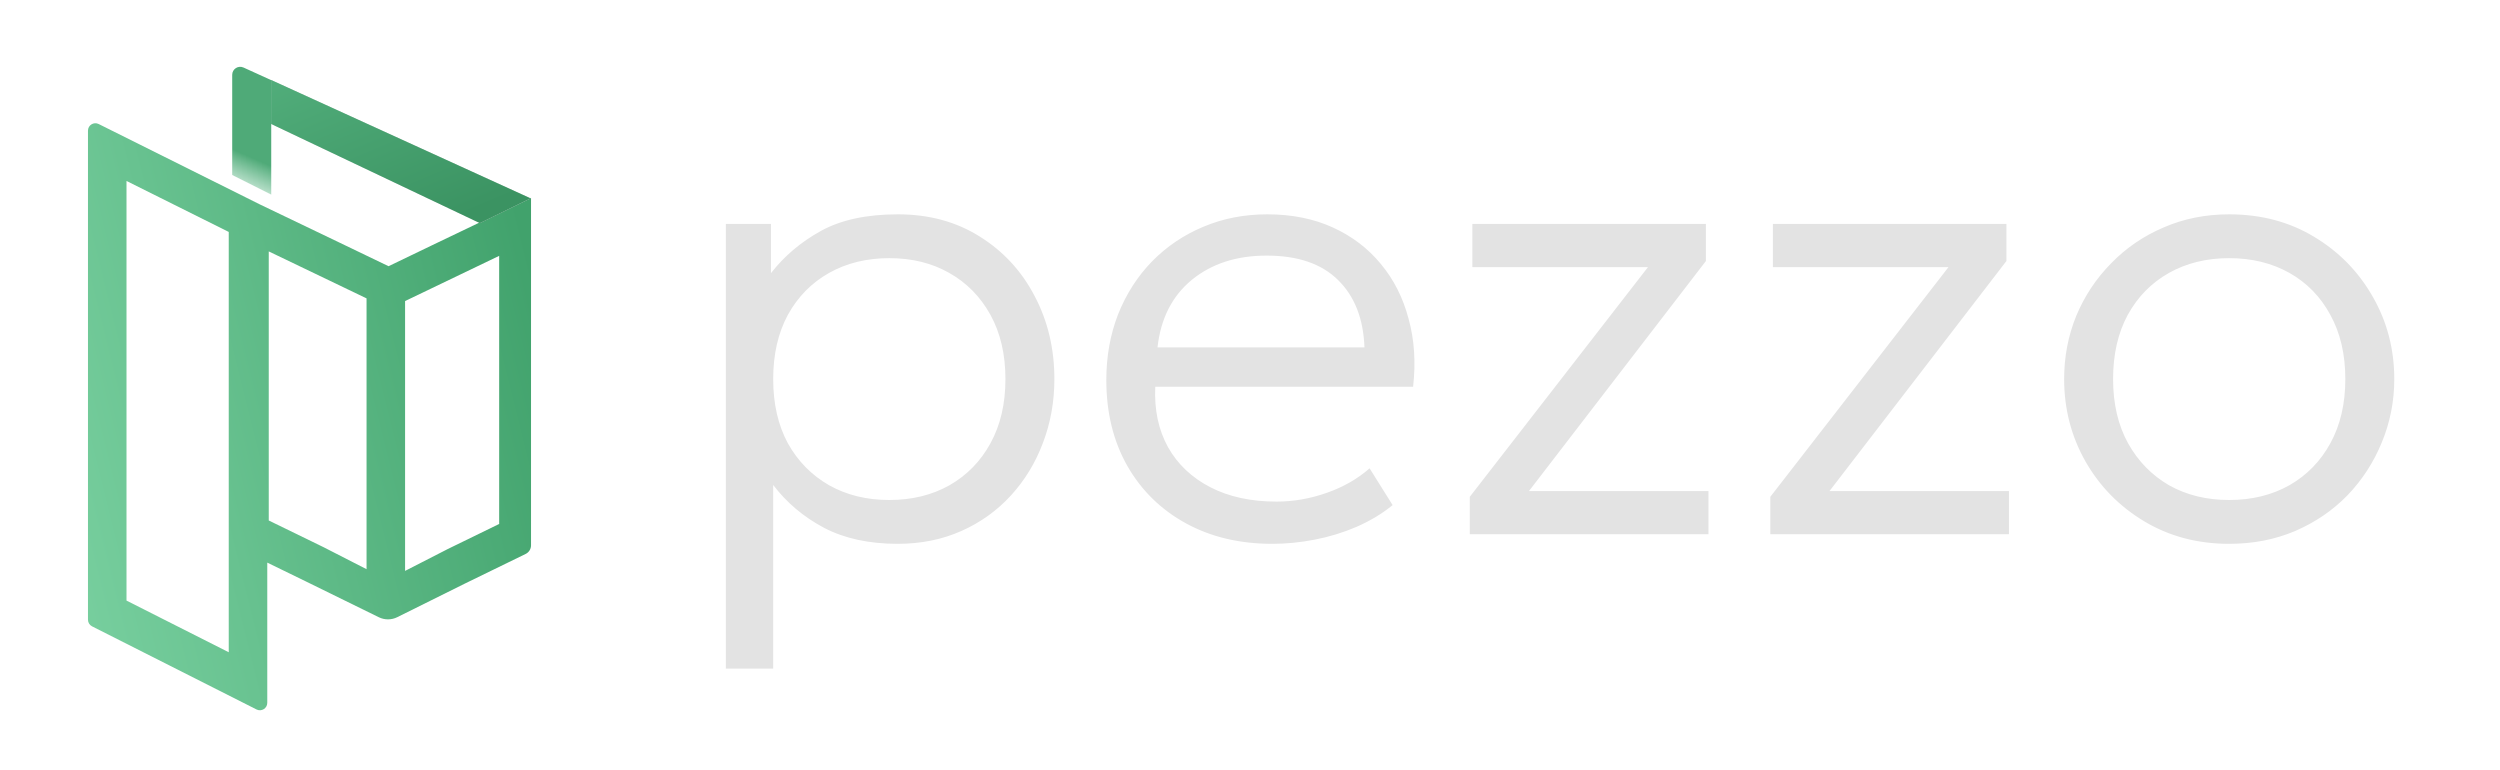
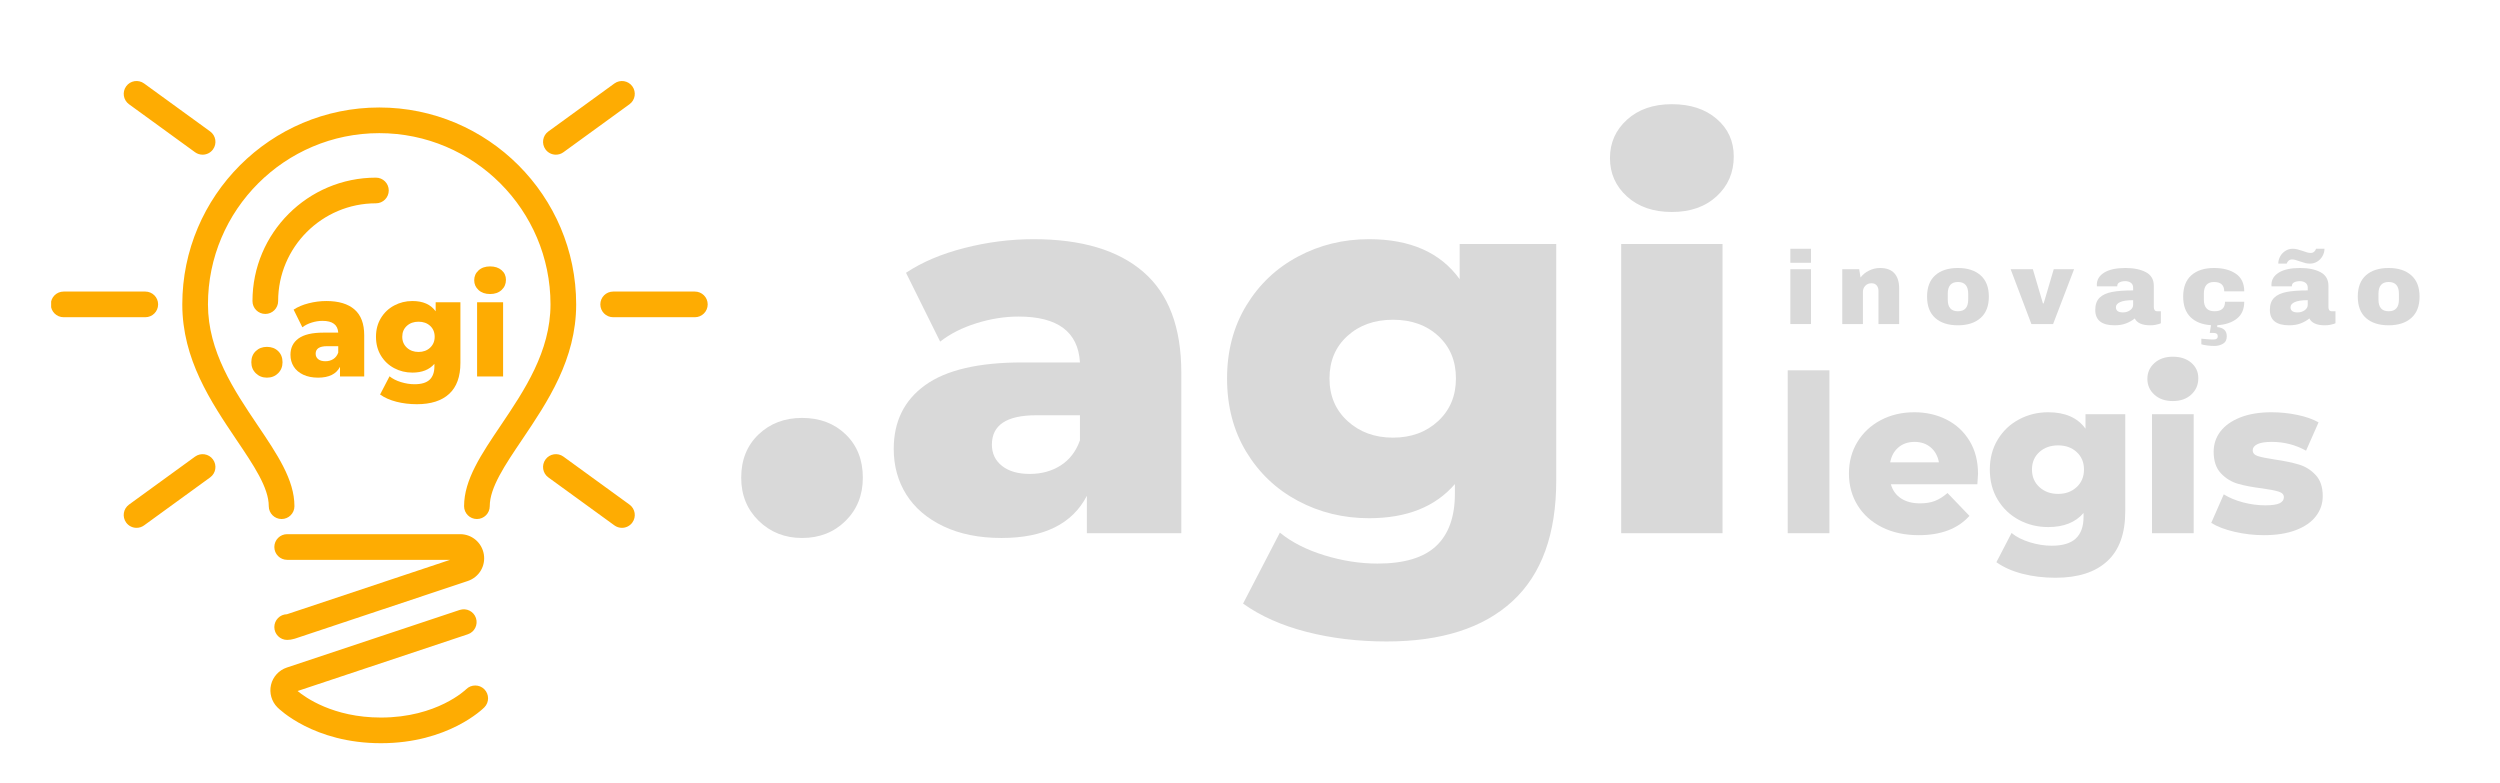
- <svg xmlns="http://www.w3.org/2000/svg" width="1563" height="481" viewBox="0 0 1563 481" fill="none">
-   <path fill-rule="evenodd" clip-rule="evenodd" d="M79.087 113.132V375.487L143.01 407.792V145.01L79.087 113.132ZM160.376 443.556C163.457 445.113 167.097 442.874 167.097 439.422V351.749L191.647 363.711L236.837 385.895C240.47 387.678 244.726 387.668 248.35 385.868L290.774 364.79L328.63 346.328C330.692 345.323 332 343.23 332 340.936L331.999 123.688L269.98 153.409L242.928 166.438L212.441 151.767L162.634 127.881L61.699 77.545C58.62 76.009 55 78.249 55 81.69V387.453C55 389.2 55.983 390.799 57.543 391.587L160.376 443.556ZM202.411 342.162L229.167 355.858V186.547L168.023 157.179V325.407L202.411 342.162ZM280.01 343.221L253.254 356.93L253.254 188.22L312.081 159.955L312.082 327.58L280.01 343.221Z" fill="url(#paint0_linear_25_113)" />
-   <path d="M331.74 124.008L300 139.5L169.5 77.5V50L331.74 124.008Z" fill="#D9D9D9" />
-   <path d="M331.74 124.008L300 139.5L169.5 77.5V50L331.74 124.008Z" fill="url(#paint1_linear_25_113)" />
-   <path d="M169.573 121.674L145.174 109.408L145.174 46.773C145.174 43.134 148.937 40.714 152.248 42.223L169.573 50.117V121.674Z" fill="url(#paint2_linear_25_113)" />
-   <path d="M453.8 418V140H482V170.8C490.267 160.133 500.667 151.333 513.2 144.4C525.733 137.467 541.8 134 561.4 134C580.733 134 597.733 138.6 612.4 147.8C627.2 157 638.667 169.4 646.8 185C655.067 200.6 659.2 217.933 659.2 237C659.2 251.133 656.8 264.467 652 277C647.333 289.4 640.667 300.333 632 309.8C623.333 319.267 613 326.667 601 332C589 337.333 575.733 340 561.2 340C543.333 340 528 336.667 515.2 330C502.4 323.2 491.8 314.267 483.4 303.2V418H453.8ZM556 312.6C570.133 312.6 582.667 309.533 593.6 303.4C604.533 297.133 613.067 288.4 619.2 277.2C625.467 265.867 628.6 252.467 628.6 237C628.6 221.533 625.467 208.133 619.2 196.8C612.933 185.467 604.333 176.733 593.4 170.6C582.6 164.467 570.133 161.4 556 161.4C541.867 161.4 529.333 164.467 518.4 170.6C507.467 176.733 498.867 185.467 492.6 196.8C486.467 208.133 483.4 221.533 483.4 237C483.4 252.467 486.467 265.867 492.6 277.2C498.867 288.4 507.467 297.133 518.4 303.4C529.333 309.533 541.867 312.6 556 312.6ZM795.469 340C775.069 340 757.069 335.733 741.469 327.2C725.869 318.667 713.669 306.733 704.869 291.4C696.069 275.933 691.669 258 691.669 237.6C691.669 222.8 694.135 209.067 699.069 196.4C704.135 183.733 711.202 172.733 720.269 163.4C729.469 154.067 740.135 146.867 752.269 141.8C764.535 136.6 777.869 134 792.269 134C807.602 134 821.269 136.733 833.269 142.2C845.269 147.667 855.269 155.267 863.269 165C871.402 174.733 877.202 186.2 880.669 199.4C884.269 212.467 885.202 226.6 883.469 241.8H722.269C721.602 256.2 724.269 268.8 730.269 279.6C736.269 290.267 745.069 298.6 756.669 304.6C768.269 310.6 782.069 313.6 798.069 313.6C808.602 313.6 819.002 311.8 829.269 308.2C839.669 304.6 848.669 299.467 856.269 292.8L870.669 315.8C864.135 321.133 856.602 325.667 848.069 329.4C839.669 333 830.935 335.667 821.869 337.4C812.935 339.133 804.135 340 795.469 340ZM723.669 217.2H853.069C852.402 199.2 846.869 185.133 836.469 175C826.202 164.867 811.335 159.8 791.869 159.8C773.069 159.8 757.469 164.867 745.069 175C732.802 185.133 725.669 199.2 723.669 217.2ZM918.916 334V310.6L1030.32 167H920.516V140H1066.52V163.2L955.916 307H1068.12V334H918.916ZM1106.81 334V310.6L1218.21 167H1108.41V140H1254.41V163.2L1143.81 307H1256.01V334H1106.81ZM1393.7 340C1373.96 340 1356.3 335.333 1340.7 326C1325.1 316.667 1312.83 304.2 1303.9 288.6C1294.96 272.867 1290.5 255.667 1290.5 237C1290.5 223 1293.03 209.8 1298.1 197.4C1303.3 185 1310.56 174.067 1319.9 164.6C1329.23 155 1340.16 147.533 1352.7 142.2C1365.23 136.733 1378.9 134 1393.7 134C1413.56 134 1431.23 138.667 1446.7 148C1462.3 157.333 1474.56 169.867 1483.5 185.6C1492.43 201.2 1496.9 218.333 1496.9 237C1496.9 250.867 1494.3 264.067 1489.1 276.6C1484.03 289 1476.9 300 1467.7 309.6C1458.5 319.067 1447.56 326.533 1434.9 332C1422.36 337.333 1408.63 340 1393.7 340ZM1393.7 312.6C1407.83 312.6 1420.36 309.533 1431.3 303.4C1442.23 297.133 1450.76 288.4 1456.9 277.2C1463.16 265.867 1466.3 252.467 1466.3 237C1466.3 221.533 1463.16 208.133 1456.9 196.8C1450.76 185.467 1442.23 176.733 1431.3 170.6C1420.36 164.467 1407.83 161.4 1393.7 161.4C1379.56 161.4 1367.03 164.467 1356.1 170.6C1345.16 176.733 1336.56 185.467 1330.3 196.8C1324.16 208.133 1321.1 221.533 1321.1 237C1321.1 252.467 1324.23 265.867 1330.5 277.2C1336.76 288.4 1345.3 297.133 1356.1 303.4C1367.03 309.533 1379.56 312.6 1393.7 312.6Z" fill="#E3E3E3" />
+ <svg xmlns="http://www.w3.org/2000/svg" width="1536" zoomAndPan="magnify" viewBox="0 0 1152 360.75" height="481" preserveAspectRatio="xMidYMid meet" version="1.0">
  <defs>
-     <linearGradient id="paint0_linear_25_113" x1="-24.672" y1="492.77" x2="388.53" y2="390.077" gradientUnits="userSpaceOnUse">
-       <stop stop-color="#86DBAC" />
-       <stop offset="0.469" stop-color="#68C290" />
-       <stop offset="1" stop-color="#41A26C" />
-     </linearGradient>
-     <linearGradient id="paint1_linear_25_113" x1="156.5" y1="24" x2="227" y2="192" gradientUnits="userSpaceOnUse">
-       <stop stop-color="#56B380" />
-       <stop offset="0.844" stop-color="#3B9362" />
-     </linearGradient>
-     <linearGradient id="paint2_linear_25_113" x1="162" y1="100.5" x2="151.5" y2="124.5" gradientUnits="userSpaceOnUse">
-       <stop stop-color="#4FAA78" />
-       <stop offset="1" stop-color="#60BB89" stop-opacity="0.1" />
-     </linearGradient>
+     <g />
+     <clipPath id="c783f77e8d">
+       <path d="M 23.566 37 L 326.355 37 L 326.355 342.586 L 23.566 342.586 Z M 23.566 37 " clip-rule="nonzero" />
+     </clipPath>
  </defs>
+   <g clip-path="url(#c783f77e8d)">
+     <path fill="#feac02" d="M 132.223 283.043 L 207.402 257.973 L 132.324 257.973 C 129.059 257.973 126.414 255.328 126.414 252.059 C 126.414 248.789 129.059 246.145 132.324 246.145 L 212.023 246.145 C 217.461 246.145 222.051 250.051 222.949 255.426 C 223.852 260.844 220.711 266.023 215.488 267.746 L 135.848 294.305 C 134.539 294.703 133.406 294.871 132.32 294.871 C 129.055 294.871 126.41 292.223 126.41 288.957 C 126.414 285.723 129.012 283.094 132.223 283.043 Z M 214.805 317.605 C 214.68 317.738 201.395 330.645 175.531 330.645 C 153.438 330.645 140.535 321.258 137.125 318.418 L 215.578 292.273 C 218.672 291.25 220.348 287.898 219.32 284.797 C 218.285 281.695 214.941 280.047 211.836 281.062 L 132.199 307.598 C 128.547 308.801 125.75 311.863 124.887 315.566 C 124.008 319.273 125.141 323.254 127.82 325.938 C 128.488 326.613 144.555 342.469 175.531 342.469 C 206.465 342.469 222.531 326.613 223.199 325.938 C 225.488 323.621 225.465 319.898 223.168 317.598 C 220.859 315.297 217.117 315.305 214.805 317.605 Z M 174.773 49.531 C 124.727 49.531 84 90.23 84 140.262 C 84 165.547 97.156 185.102 108.855 202.504 C 116.906 214.418 123.848 224.707 123.848 233.25 C 123.848 236.52 126.496 239.164 129.762 239.164 C 133.027 239.164 135.676 236.516 135.676 233.25 C 135.676 221.086 127.785 209.402 118.582 195.758 C 107.906 179.906 95.828 161.938 95.828 140.262 C 95.828 96.754 131.242 61.355 174.773 61.355 C 218.285 61.355 253.672 96.754 253.672 140.262 C 253.672 161.973 241.57 179.949 230.898 195.805 C 221.754 209.352 213.848 221.055 213.848 233.25 C 213.848 236.52 216.496 239.164 219.762 239.164 C 223.027 239.164 225.676 236.516 225.676 233.25 C 225.676 224.668 232.641 214.363 240.703 202.414 C 252.324 185.152 265.5 165.59 265.5 140.262 C 265.5 90.23 224.797 49.531 174.773 49.531 Z M 179.137 87.773 C 179.137 84.5 176.492 81.859 173.227 81.859 C 141.852 81.859 116.34 107.379 116.34 138.75 C 116.34 142.02 118.988 144.664 122.254 144.664 C 125.523 144.664 128.168 142.02 128.168 138.75 C 128.168 113.898 148.383 93.688 173.227 93.688 C 176.492 93.684 179.137 91.043 179.137 87.773 Z M 72.863 140.262 C 72.863 136.992 70.219 134.352 66.953 134.352 L 29.316 134.352 C 26.047 134.352 23.406 136.992 23.406 140.262 C 23.406 143.535 26.047 146.176 29.316 146.176 L 66.953 146.176 C 70.219 146.176 72.863 143.535 72.863 140.262 Z M 320.195 134.352 L 282.551 134.352 C 279.277 134.352 276.637 136.992 276.637 140.262 C 276.637 143.535 279.277 146.176 282.551 146.176 L 320.195 146.176 C 323.465 146.176 326.105 143.531 326.105 140.262 C 326.105 136.992 323.461 134.352 320.195 134.352 Z M 89.887 70.152 C 90.941 70.914 92.152 71.277 93.367 71.277 C 95.191 71.277 96.992 70.434 98.148 68.84 C 100.066 66.199 99.488 62.5 96.848 60.574 L 66.398 38.461 C 63.762 36.551 60.055 37.113 58.141 39.773 C 56.223 42.418 56.801 46.113 59.449 48.035 Z M 89.887 210.406 L 59.441 232.523 C 56.793 234.445 56.219 238.141 58.133 240.789 C 59.289 242.383 61.09 243.227 62.914 243.227 C 64.129 243.227 65.344 242.859 66.391 242.098 L 96.84 219.984 C 99.484 218.062 100.059 214.367 98.141 211.719 C 96.219 209.059 92.523 208.504 89.887 210.406 Z M 256.145 71.277 C 257.359 71.277 258.57 70.918 259.625 70.152 L 290.07 48.039 C 292.719 46.117 293.293 42.422 291.379 39.773 C 289.461 37.117 285.754 36.555 283.121 38.465 L 252.672 60.578 C 250.027 62.504 249.453 66.199 251.367 68.844 C 252.52 70.434 254.32 71.277 256.145 71.277 Z M 259.625 210.406 C 257.004 208.5 253.293 209.059 251.367 211.719 C 249.449 214.363 250.027 218.062 252.672 219.984 L 283.121 242.098 C 284.168 242.859 285.383 243.227 286.598 243.227 C 288.422 243.227 290.223 242.383 291.379 240.789 C 293.297 238.141 292.719 234.445 290.07 232.523 Z M 259.625 210.406 " fill-opacity="1" fill-rule="nonzero" />
+   </g>
+   <g fill="#feac02" fill-opacity="1">
+     <g transform="translate(114.1097, 173.461)">
+       <g>
+         <path d="M 8.891 0.562 C 6.867 0.562 5.164 -0.109 3.781 -1.453 C 2.395 -2.797 1.703 -4.5 1.703 -6.562 C 1.703 -8.664 2.383 -10.367 3.75 -11.672 C 5.113 -12.973 6.828 -13.625 8.891 -13.625 C 10.992 -13.625 12.719 -12.973 14.062 -11.672 C 15.406 -10.367 16.078 -8.664 16.078 -6.562 C 16.078 -4.5 15.395 -2.797 14.031 -1.453 C 12.664 -0.109 10.953 0.562 8.891 0.562 Z M 8.891 0.562 " />
+       </g>
+     </g>
+   </g>
+   <g fill="#feac02" fill-opacity="1">
+     <g transform="translate(131.9529, 173.461)">
+       <g>
+         <path d="M 18.422 -34.75 C 24.086 -34.75 28.41 -33.453 31.391 -30.859 C 34.379 -28.273 35.875 -24.316 35.875 -18.984 L 35.875 0 L 24.719 0 L 24.719 -4.422 C 23 -1.098 19.633 0.562 14.625 0.562 C 11.977 0.562 9.688 0.102 7.75 -0.812 C 5.82 -1.738 4.363 -2.988 3.375 -4.562 C 2.383 -6.145 1.891 -7.945 1.891 -9.969 C 1.891 -13.195 3.129 -15.707 5.609 -17.5 C 8.086 -19.289 11.914 -20.188 17.094 -20.188 L 23.906 -20.188 C 23.688 -23.801 21.27 -25.609 16.656 -25.609 C 15.008 -25.609 13.344 -25.344 11.656 -24.812 C 9.977 -24.289 8.551 -23.566 7.375 -22.641 L 3.344 -30.781 C 5.238 -32.039 7.539 -33.016 10.25 -33.703 C 12.957 -34.398 15.68 -34.75 18.422 -34.75 Z M 17.969 -7 C 19.352 -7 20.57 -7.332 21.625 -8 C 22.676 -8.676 23.438 -9.664 23.906 -10.969 L 23.906 -13.938 L 18.734 -13.938 C 15.242 -13.938 13.5 -12.781 13.5 -10.469 C 13.5 -9.414 13.895 -8.57 14.688 -7.938 C 15.488 -7.312 16.582 -7 17.969 -7 Z M 17.969 -7 " />
+       </g>
+     </g>
+   </g>
+   <g fill="#feac02" fill-opacity="1">
+     <g transform="translate(171.5484, 173.461)">
+       <g>
+         <path d="M 40.609 -34.188 L 40.609 -6.25 C 40.609 0.102 38.883 4.863 35.438 8.031 C 31.988 11.207 27.031 12.797 20.562 12.797 C 17.195 12.797 14.039 12.414 11.094 11.656 C 8.156 10.906 5.656 9.797 3.594 8.328 L 7.953 -0.062 C 9.336 1.07 11.086 1.961 13.203 2.609 C 15.328 3.266 17.422 3.594 19.484 3.594 C 22.641 3.594 24.953 2.898 26.422 1.516 C 27.891 0.129 28.625 -1.93 28.625 -4.672 L 28.625 -5.797 C 26.312 -3.109 22.93 -1.766 18.484 -1.766 C 15.453 -1.766 12.656 -2.445 10.094 -3.812 C 7.531 -5.176 5.488 -7.109 3.969 -9.609 C 2.457 -12.117 1.703 -15.008 1.703 -18.281 C 1.703 -21.52 2.457 -24.391 3.969 -26.891 C 5.488 -29.391 7.531 -31.32 10.094 -32.688 C 12.656 -34.062 15.453 -34.75 18.484 -34.75 C 23.359 -34.75 26.93 -33.172 29.203 -30.016 L 29.203 -34.188 Z M 21.312 -11.281 C 23.457 -11.281 25.234 -11.93 26.641 -13.234 C 28.047 -14.547 28.75 -16.227 28.75 -18.281 C 28.75 -20.344 28.055 -22.016 26.672 -23.297 C 25.285 -24.578 23.5 -25.219 21.312 -25.219 C 19.125 -25.219 17.328 -24.578 15.922 -23.297 C 14.516 -22.016 13.812 -20.344 13.812 -18.281 C 13.812 -16.227 14.523 -14.547 15.953 -13.234 C 17.379 -11.93 19.164 -11.281 21.312 -11.281 Z M 21.312 -11.281 " />
+       </g>
+     </g>
+   </g>
+   <g fill="#feac02" fill-opacity="1">
+     <g transform="translate(215.9988, 173.461)">
+       <g>
+         <path d="M 3.844 -34.188 L 15.828 -34.188 L 15.828 0 L 3.844 0 Z M 9.828 -37.969 C 7.641 -37.969 5.875 -38.578 4.531 -39.797 C 3.188 -41.016 2.516 -42.523 2.516 -44.328 C 2.516 -46.141 3.188 -47.656 4.531 -48.875 C 5.875 -50.094 7.641 -50.703 9.828 -50.703 C 12.016 -50.703 13.781 -50.125 15.125 -48.969 C 16.469 -47.812 17.141 -46.328 17.141 -44.516 C 17.141 -42.629 16.469 -41.066 15.125 -39.828 C 13.781 -38.586 12.016 -37.969 9.828 -37.969 Z M 9.828 -37.969 " />
+       </g>
+     </g>
+   </g>
+   <g fill="#d9d9d9" fill-opacity="1">
+     <g transform="translate(817.6067, 245.7007)">
+       <g>
+         <path d="M 6.172 -75.062 L 25.391 -75.062 L 25.391 0 L 6.172 0 Z M 6.172 -75.062 " />
+       </g>
+     </g>
+   </g>
+   <g fill="#d9d9d9" fill-opacity="1">
+     <g transform="translate(849.2569, 245.7007)">
+       <g>
+         <path d="M 62.219 -27.312 C 62.219 -27.176 62.113 -25.594 61.906 -22.562 L 22.047 -22.562 C 22.859 -19.727 24.426 -17.551 26.75 -16.031 C 29.082 -14.508 32 -13.75 35.5 -13.75 C 38.133 -13.75 40.41 -14.117 42.328 -14.859 C 44.254 -15.609 46.195 -16.828 48.156 -18.516 L 58.266 -7.984 C 52.941 -2.055 45.156 0.906 34.906 0.906 C 28.488 0.906 22.852 -0.305 18 -2.734 C 13.145 -5.16 9.383 -8.531 6.719 -12.844 C 4.062 -17.164 2.734 -22.055 2.734 -27.516 C 2.734 -32.91 4.031 -37.75 6.625 -42.031 C 9.219 -46.312 12.805 -49.664 17.391 -52.094 C 21.984 -54.52 27.145 -55.734 32.875 -55.734 C 38.332 -55.734 43.285 -54.602 47.734 -52.344 C 52.191 -50.082 55.719 -46.812 58.312 -42.531 C 60.914 -38.25 62.219 -33.176 62.219 -27.312 Z M 32.984 -42.078 C 30.016 -42.078 27.535 -41.234 25.547 -39.547 C 23.555 -37.859 22.289 -35.566 21.75 -32.672 L 44.203 -32.672 C 43.66 -35.566 42.395 -37.859 40.406 -39.547 C 38.414 -41.234 35.941 -42.078 32.984 -42.078 Z M 32.984 -42.078 " />
+       </g>
+     </g>
+   </g>
+   <g fill="#d9d9d9" fill-opacity="1">
+     <g transform="translate(914.1752, 245.7007)">
+       <g>
+         <path d="M 65.141 -54.828 L 65.141 -10.016 C 65.141 0.172 62.375 7.805 56.844 12.891 C 51.32 17.984 43.367 20.531 32.984 20.531 C 27.586 20.531 22.523 19.922 17.797 18.703 C 13.078 17.492 9.066 15.711 5.766 13.359 L 12.75 -0.094 C 14.969 1.719 17.781 3.145 21.188 4.188 C 24.594 5.238 27.945 5.766 31.25 5.766 C 36.312 5.766 40.02 4.648 42.375 2.422 C 44.738 0.203 45.922 -3.098 45.922 -7.484 L 45.922 -9.312 C 42.211 -4.988 36.785 -2.828 29.641 -2.828 C 24.785 -2.828 20.301 -3.922 16.188 -6.109 C 12.07 -8.305 8.801 -11.41 6.375 -15.422 C 3.945 -19.43 2.734 -24.066 2.734 -29.328 C 2.734 -34.523 3.945 -39.129 6.375 -43.141 C 8.801 -47.148 12.07 -50.25 16.188 -52.438 C 20.301 -54.633 24.785 -55.734 29.641 -55.734 C 37.461 -55.734 43.191 -53.207 46.828 -48.156 L 46.828 -54.828 Z M 34.188 -18.109 C 37.625 -18.109 40.473 -19.148 42.734 -21.234 C 44.992 -23.328 46.125 -26.023 46.125 -29.328 C 46.125 -32.641 45.008 -35.32 42.781 -37.375 C 40.562 -39.438 37.695 -40.469 34.188 -40.469 C 30.688 -40.469 27.805 -39.438 25.547 -37.375 C 23.285 -35.32 22.156 -32.641 22.156 -29.328 C 22.156 -26.023 23.301 -23.328 25.594 -21.234 C 27.883 -19.148 30.75 -18.109 34.188 -18.109 Z M 34.188 -18.109 " />
+       </g>
+     </g>
+   </g>
+   <g fill="#d9d9d9" fill-opacity="1">
+     <g transform="translate(985.4639, 245.7007)">
+       <g>
+         <path d="M 6.172 -54.828 L 25.391 -54.828 L 25.391 0 L 6.172 0 Z M 15.781 -60.891 C 12.27 -60.891 9.438 -61.867 7.281 -63.828 C 5.125 -65.785 4.047 -68.211 4.047 -71.109 C 4.047 -74.016 5.125 -76.441 7.281 -78.391 C 9.438 -80.348 12.27 -81.328 15.781 -81.328 C 19.281 -81.328 22.109 -80.398 24.266 -78.547 C 26.43 -76.691 27.516 -74.316 27.516 -71.422 C 27.516 -68.379 26.43 -65.863 24.266 -63.875 C 22.109 -61.883 19.281 -60.891 15.781 -60.891 Z M 15.781 -60.891 " />
+       </g>
+     </g>
+   </g>
+   <g fill="#d9d9d9" fill-opacity="1">
+     <g transform="translate(1017.114, 245.7007)">
+       <g>
+         <path d="M 26.094 0.906 C 21.508 0.906 16.988 0.383 12.531 -0.656 C 8.082 -1.695 4.516 -3.062 1.828 -4.75 L 7.594 -17.906 C 10.082 -16.352 13.047 -15.117 16.484 -14.203 C 19.922 -13.297 23.328 -12.844 26.703 -12.844 C 29.805 -12.844 32.016 -13.16 33.328 -13.797 C 34.641 -14.441 35.297 -15.375 35.297 -16.594 C 35.297 -17.801 34.504 -18.656 32.922 -19.156 C 31.336 -19.664 28.828 -20.16 25.391 -20.641 C 21.004 -21.172 17.273 -21.875 14.203 -22.75 C 11.141 -23.633 8.492 -25.254 6.266 -27.609 C 4.047 -29.973 2.938 -33.281 2.938 -37.531 C 2.938 -41.039 3.977 -44.16 6.062 -46.891 C 8.156 -49.617 11.207 -51.773 15.219 -53.359 C 19.238 -54.941 24.047 -55.734 29.641 -55.734 C 33.617 -55.734 37.562 -55.328 41.469 -54.516 C 45.383 -53.711 48.656 -52.566 51.281 -51.078 L 45.516 -38.031 C 40.66 -40.727 35.398 -42.078 29.734 -42.078 C 26.703 -42.078 24.477 -41.723 23.062 -41.016 C 21.645 -40.305 20.938 -39.379 20.938 -38.234 C 20.938 -36.953 21.711 -36.055 23.266 -35.547 C 24.816 -35.047 27.379 -34.523 30.953 -33.984 C 35.473 -33.316 39.219 -32.539 42.188 -31.656 C 45.156 -30.781 47.734 -29.176 49.922 -26.844 C 52.109 -24.52 53.203 -21.27 53.203 -17.094 C 53.203 -13.656 52.156 -10.57 50.062 -7.844 C 47.977 -5.113 44.895 -2.973 40.812 -1.422 C 36.738 0.129 31.832 0.906 26.094 0.906 Z M 26.094 0.906 " />
+       </g>
+     </g>
+   </g>
+   <g fill="#d9d9d9" fill-opacity="1">
+     <g transform="translate(334.9072, 245.6829)">
+       <g>
+         <path d="M 34.672 2.219 C 26.797 2.219 20.156 -0.398 14.75 -5.641 C 9.344 -10.891 6.641 -17.531 6.641 -25.562 C 6.641 -33.758 9.301 -40.398 14.625 -45.484 C 19.957 -50.566 26.641 -53.109 34.672 -53.109 C 42.859 -53.109 49.57 -50.566 54.812 -45.484 C 60.062 -40.398 62.688 -33.758 62.688 -25.562 C 62.688 -17.531 60.023 -10.891 54.703 -5.641 C 49.379 -0.398 42.703 2.219 34.672 2.219 Z M 34.672 2.219 " />
+       </g>
+     </g>
+   </g>
+   <g fill="#d9d9d9" fill-opacity="1">
+     <g transform="translate(404.4552, 245.6829)">
+       <g>
+         <path d="M 71.797 -135.469 C 93.922 -135.469 110.801 -130.426 122.438 -120.344 C 134.07 -110.27 139.891 -94.82 139.891 -74 L 139.891 0 L 96.375 0 L 96.375 -17.203 C 89.656 -4.254 76.547 2.219 57.047 2.219 C 46.711 2.219 37.773 0.414 30.234 -3.188 C 22.703 -6.801 17.008 -11.68 13.156 -17.828 C 9.301 -23.973 7.375 -30.977 7.375 -38.844 C 7.375 -51.469 12.207 -61.258 21.875 -68.219 C 31.551 -75.188 46.469 -78.672 66.625 -78.672 L 93.188 -78.672 C 92.363 -92.766 82.938 -99.812 64.906 -99.812 C 58.508 -99.812 52.035 -98.785 45.484 -96.734 C 38.93 -94.691 33.359 -91.867 28.766 -88.266 L 13.031 -119.984 C 20.406 -124.898 29.379 -128.707 39.953 -131.406 C 50.523 -134.113 61.141 -135.469 71.797 -135.469 Z M 70.062 -27.297 C 75.477 -27.297 80.234 -28.602 84.328 -31.219 C 88.422 -33.844 91.375 -37.695 93.188 -42.781 L 93.188 -54.328 L 73.016 -54.328 C 59.41 -54.328 52.609 -49.82 52.609 -40.812 C 52.609 -36.719 54.164 -33.441 57.281 -30.984 C 60.395 -28.523 64.656 -27.297 70.062 -27.297 Z M 70.062 -27.297 " />
+       </g>
+     </g>
+   </g>
+   <g fill="#d9d9d9" fill-opacity="1">
+     <g transform="translate(558.7878, 245.6829)">
+       <g>
+         <path d="M 158.328 -133.25 L 158.328 -24.344 C 158.328 0.406 151.609 18.969 138.172 31.344 C 124.734 43.719 105.395 49.906 80.156 49.906 C 67.039 49.906 54.742 48.43 43.266 45.484 C 31.797 42.535 22.047 38.191 14.016 32.453 L 30.984 -0.25 C 36.391 4.176 43.227 7.66 51.5 10.203 C 59.781 12.742 67.938 14.016 75.969 14.016 C 88.258 14.016 97.273 11.305 103.016 5.891 C 108.754 0.484 111.625 -7.539 111.625 -18.188 L 111.625 -22.625 C 102.602 -12.133 89.406 -6.891 72.031 -6.891 C 60.227 -6.891 49.328 -9.551 39.328 -14.875 C 29.336 -20.195 21.391 -27.734 15.484 -37.484 C 9.586 -47.242 6.641 -58.516 6.641 -71.297 C 6.641 -83.922 9.586 -95.109 15.484 -104.859 C 21.391 -114.609 29.336 -122.145 39.328 -127.469 C 49.328 -132.801 60.227 -135.469 72.031 -135.469 C 91.051 -135.469 104.984 -129.32 113.828 -117.031 L 113.828 -133.25 Z M 83.094 -44.016 C 91.457 -44.016 98.383 -46.551 103.875 -51.625 C 109.363 -56.707 112.109 -63.266 112.109 -71.297 C 112.109 -79.328 109.406 -85.844 104 -90.844 C 98.594 -95.844 91.625 -98.344 83.094 -98.344 C 74.57 -98.344 67.566 -95.844 62.078 -90.844 C 56.586 -85.844 53.844 -79.328 53.844 -71.297 C 53.844 -63.266 56.629 -56.707 62.203 -51.625 C 67.773 -46.551 74.738 -44.016 83.094 -44.016 Z M 83.094 -44.016 " />
+       </g>
+     </g>
+   </g>
+   <g fill="#d9d9d9" fill-opacity="1">
+     <g transform="translate(732.0433, 245.6829)">
+       <g>
+         <path d="M 15 -133.25 L 61.703 -133.25 L 61.703 0 L 15 0 Z M 38.344 -148 C 29.82 -148 22.938 -150.375 17.688 -155.125 C 12.445 -159.883 9.828 -165.789 9.828 -172.844 C 9.828 -179.883 12.445 -185.781 17.688 -190.531 C 22.938 -195.289 29.82 -197.672 38.344 -197.672 C 46.875 -197.672 53.758 -195.414 59 -190.906 C 64.25 -186.406 66.875 -180.629 66.875 -173.578 C 66.875 -166.203 64.25 -160.094 59 -155.25 C 53.758 -150.414 46.875 -148 38.344 -148 Z M 38.344 -148 " />
+       </g>
+     </g>
+   </g>
+   <g fill="#d9d9d9" fill-opacity="1">
+     <g transform="translate(821.7885, 149.3192)">
+       <g>
+         <path d="M 3.203 -28.234 L 3.203 -34.688 L 12.719 -34.688 L 12.719 -28.234 Z M 3.203 0 L 3.203 -25.266 L 12.719 -25.266 L 12.719 0 Z M 3.203 0 " />
+       </g>
+     </g>
+   </g>
+   <g fill="#d9d9d9" fill-opacity="1">
+     <g transform="translate(846.043, 149.3192)">
+       <g>
+         <path d="M 20.281 -25.828 C 23.219 -25.828 25.422 -25.016 26.891 -23.391 C 28.359 -21.766 29.094 -19.422 29.094 -16.359 L 29.094 0 L 19.562 0 L 19.562 -15.219 C 19.562 -16.301 19.281 -17.164 18.719 -17.812 C 18.164 -18.469 17.379 -18.797 16.359 -18.797 C 15.18 -18.797 14.223 -18.41 13.484 -17.641 C 12.754 -16.879 12.391 -15.941 12.391 -14.828 L 12.391 0 L 2.875 0 L 2.875 -25.266 L 10.672 -25.266 L 11.297 -21.438 C 12.285 -22.77 13.582 -23.832 15.188 -24.625 C 16.801 -25.426 18.5 -25.828 20.281 -25.828 Z M 20.281 -25.828 " />
+       </g>
+     </g>
+   </g>
+   <g fill="#d9d9d9" fill-opacity="1">
+     <g transform="translate(886.2741, 149.3192)">
+       <g>
+         <path d="M 15.938 -25.828 C 20.363 -25.828 23.844 -24.703 26.375 -22.453 C 28.914 -20.211 30.188 -16.938 30.188 -12.625 C 30.188 -8.32 28.914 -5.047 26.375 -2.797 C 23.844 -0.547 20.363 0.578 15.938 0.578 C 11.5 0.578 8.02 -0.535 5.5 -2.766 C 2.977 -5.004 1.719 -8.289 1.719 -12.625 C 1.719 -16.969 2.977 -20.254 5.5 -22.484 C 8.02 -24.711 11.5 -25.828 15.938 -25.828 Z M 15.938 -19.375 C 12.812 -19.375 11.25 -17.57 11.25 -13.969 L 11.25 -11.25 C 11.25 -7.676 12.812 -5.891 15.938 -5.891 C 19.094 -5.891 20.672 -7.676 20.672 -11.25 L 20.672 -13.969 C 20.672 -17.57 19.094 -19.375 15.938 -19.375 Z M 15.938 -19.375 " />
+       </g>
+     </g>
+   </g>
+   <g fill="#d9d9d9" fill-opacity="1">
+     <g transform="translate(926.5052, 149.3192)">
+       <g>
+         <path d="M 9.562 0 L 0 -25.266 L 10.234 -25.266 L 14.875 -9.516 L 15.219 -9.516 L 19.859 -25.266 L 29.234 -25.266 L 19.562 0 Z M 9.562 0 " />
+       </g>
+     </g>
+   </g>
+   <g fill="#d9d9d9" fill-opacity="1">
+     <g transform="translate(964.0576, 149.3192)">
+       <g>
+         <path d="M 15.359 -25.828 C 19.211 -25.828 22.352 -25.18 24.781 -23.891 C 27.207 -22.598 28.422 -20.504 28.422 -17.609 L 28.422 -7.75 C 28.422 -7.207 28.547 -6.758 28.797 -6.406 C 29.055 -6.062 29.441 -5.891 29.953 -5.891 L 31.672 -5.891 L 31.672 -0.375 C 31.578 -0.312 31.328 -0.207 30.922 -0.062 C 30.523 0.07 29.957 0.211 29.219 0.359 C 28.488 0.504 27.648 0.578 26.703 0.578 C 24.848 0.578 23.32 0.301 22.125 -0.25 C 20.926 -0.812 20.102 -1.586 19.656 -2.578 C 18.445 -1.617 17.094 -0.852 15.594 -0.281 C 14.094 0.289 12.336 0.578 10.328 0.578 C 4.398 0.578 1.438 -1.781 1.438 -6.5 C 1.438 -8.957 2.098 -10.832 3.422 -12.125 C 4.742 -13.414 6.648 -14.301 9.141 -14.781 C 11.629 -15.258 14.879 -15.5 18.891 -15.5 L 18.891 -16.75 C 18.891 -17.738 18.547 -18.488 17.859 -19 C 17.18 -19.508 16.301 -19.766 15.219 -19.766 C 14.227 -19.766 13.375 -19.586 12.656 -19.234 C 11.938 -18.879 11.578 -18.32 11.578 -17.562 L 11.578 -17.375 L 2.203 -17.375 C 2.172 -17.531 2.156 -17.75 2.156 -18.031 C 2.156 -20.426 3.297 -22.32 5.578 -23.719 C 7.859 -25.125 11.117 -25.828 15.359 -25.828 Z M 18.891 -11 C 16.18 -11 14.18 -10.703 12.891 -10.109 C 11.598 -9.523 10.953 -8.738 10.953 -7.75 C 10.953 -6.156 12.035 -5.359 14.203 -5.359 C 15.453 -5.359 16.547 -5.691 17.484 -6.359 C 18.422 -7.035 18.891 -7.863 18.891 -8.844 Z M 18.891 -11 " />
+       </g>
+     </g>
+   </g>
+   <g fill="#d9d9d9" fill-opacity="1">
+     <g transform="translate(1004.289, 149.3192)">
+       <g>
+         <path d="M 15.938 -25.828 C 20.082 -25.828 23.438 -24.941 26 -23.172 C 28.57 -21.41 29.859 -18.711 29.859 -15.078 L 20.625 -15.078 C 20.625 -17.941 19.062 -19.375 15.938 -19.375 C 12.812 -19.375 11.25 -17.57 11.25 -13.969 L 11.25 -11.25 C 11.25 -7.676 12.875 -5.891 16.125 -5.891 C 19.375 -5.891 21 -7.352 21 -10.281 L 29.859 -10.281 C 29.859 -6.875 28.723 -4.273 26.453 -2.484 C 24.191 -0.703 21.195 0.301 17.469 0.531 L 17.375 1.391 C 20.332 1.672 21.812 3.086 21.812 5.641 C 21.812 7.266 21.227 8.41 20.062 9.078 C 18.906 9.754 17.594 10.094 16.125 10.094 C 15.039 10.094 13.938 10.02 12.812 9.875 C 11.695 9.738 10.789 9.555 10.094 9.328 L 10.094 6.75 C 10.445 6.781 11.211 6.848 12.391 6.953 C 13.566 7.066 14.68 7.125 15.734 7.125 C 17.016 7.125 17.656 6.629 17.656 5.641 C 17.656 4.617 17.051 4.109 15.844 4.109 L 13.969 4.109 L 14.547 0.531 C 10.523 0.27 7.379 -0.961 5.109 -3.172 C 2.848 -5.391 1.719 -8.539 1.719 -12.625 C 1.719 -16.969 2.977 -20.254 5.5 -22.484 C 8.02 -24.711 11.5 -25.828 15.938 -25.828 Z M 15.938 -25.828 " />
+       </g>
+     </g>
+   </g>
+   <g fill="#d9d9d9" fill-opacity="1">
+     <g transform="translate(1044.52, 149.3192)">
+       <g>
+         <path d="M 26.594 -34.688 C 26.594 -33.539 26.305 -32.441 25.734 -31.391 C 25.16 -30.336 24.363 -29.484 23.344 -28.828 C 22.32 -28.172 21.176 -27.844 19.906 -27.844 C 19.195 -27.844 18.516 -27.922 17.859 -28.078 C 17.211 -28.242 16.379 -28.5 15.359 -28.844 C 14.555 -29.133 13.867 -29.359 13.297 -29.516 C 12.723 -29.68 12.164 -29.766 11.625 -29.766 C 11.02 -29.766 10.508 -29.586 10.094 -29.234 C 9.676 -28.879 9.375 -28.414 9.188 -27.844 L 5.312 -27.844 C 5.312 -28.988 5.598 -30.086 6.172 -31.141 C 6.742 -32.191 7.539 -33.047 8.562 -33.703 C 9.582 -34.359 10.734 -34.688 12.016 -34.688 C 12.711 -34.688 13.383 -34.602 14.031 -34.438 C 14.688 -34.281 15.523 -34.031 16.547 -33.688 C 17.348 -33.395 18.035 -33.164 18.609 -33 C 19.18 -32.844 19.738 -32.766 20.281 -32.766 C 20.883 -32.766 21.395 -32.941 21.812 -33.297 C 22.227 -33.648 22.531 -34.113 22.719 -34.688 Z M 15.359 -25.828 C 19.211 -25.828 22.352 -25.18 24.781 -23.891 C 27.207 -22.598 28.422 -20.504 28.422 -17.609 L 28.422 -7.75 C 28.422 -7.207 28.547 -6.758 28.797 -6.406 C 29.055 -6.062 29.441 -5.891 29.953 -5.891 L 31.672 -5.891 L 31.672 -0.375 C 31.578 -0.312 31.328 -0.207 30.922 -0.062 C 30.523 0.07 29.957 0.211 29.219 0.359 C 28.488 0.504 27.648 0.578 26.703 0.578 C 24.848 0.578 23.32 0.301 22.125 -0.25 C 20.926 -0.812 20.102 -1.586 19.656 -2.578 C 18.445 -1.617 17.094 -0.852 15.594 -0.281 C 14.094 0.289 12.336 0.578 10.328 0.578 C 4.398 0.578 1.438 -1.781 1.438 -6.5 C 1.438 -8.957 2.098 -10.832 3.422 -12.125 C 4.742 -13.414 6.648 -14.301 9.141 -14.781 C 11.629 -15.258 14.879 -15.5 18.891 -15.5 L 18.891 -16.75 C 18.891 -17.738 18.547 -18.488 17.859 -19 C 17.18 -19.508 16.301 -19.766 15.219 -19.766 C 14.227 -19.766 13.375 -19.586 12.656 -19.234 C 11.938 -18.879 11.578 -18.32 11.578 -17.562 L 11.578 -17.375 L 2.203 -17.375 C 2.172 -17.531 2.156 -17.75 2.156 -18.031 C 2.156 -20.426 3.297 -22.32 5.578 -23.719 C 7.859 -25.125 11.117 -25.828 15.359 -25.828 Z M 18.891 -11 C 16.18 -11 14.18 -10.703 12.891 -10.109 C 11.598 -9.523 10.953 -8.738 10.953 -7.75 C 10.953 -6.156 12.035 -5.359 14.203 -5.359 C 15.453 -5.359 16.547 -5.691 17.484 -6.359 C 18.422 -7.035 18.891 -7.863 18.891 -8.844 Z M 18.891 -11 " />
+       </g>
+     </g>
+   </g>
+   <g fill="#d9d9d9" fill-opacity="1">
+     <g transform="translate(1084.751, 149.3192)">
+       <g>
+         <path d="M 15.938 -25.828 C 20.363 -25.828 23.844 -24.703 26.375 -22.453 C 28.914 -20.211 30.188 -16.938 30.188 -12.625 C 30.188 -8.32 28.914 -5.047 26.375 -2.797 C 23.844 -0.547 20.363 0.578 15.938 0.578 C 11.5 0.578 8.02 -0.535 5.5 -2.766 C 2.977 -5.004 1.719 -8.289 1.719 -12.625 C 1.719 -16.969 2.977 -20.254 5.5 -22.484 C 8.02 -24.711 11.5 -25.828 15.938 -25.828 Z M 15.938 -19.375 C 12.812 -19.375 11.25 -17.57 11.25 -13.969 L 11.25 -11.25 C 11.25 -7.676 12.812 -5.891 15.938 -5.891 C 19.094 -5.891 20.672 -7.676 20.672 -11.25 L 20.672 -13.969 C 20.672 -17.57 19.094 -19.375 15.938 -19.375 Z M 15.938 -19.375 " />
+       </g>
+     </g>
+   </g>
</svg>
